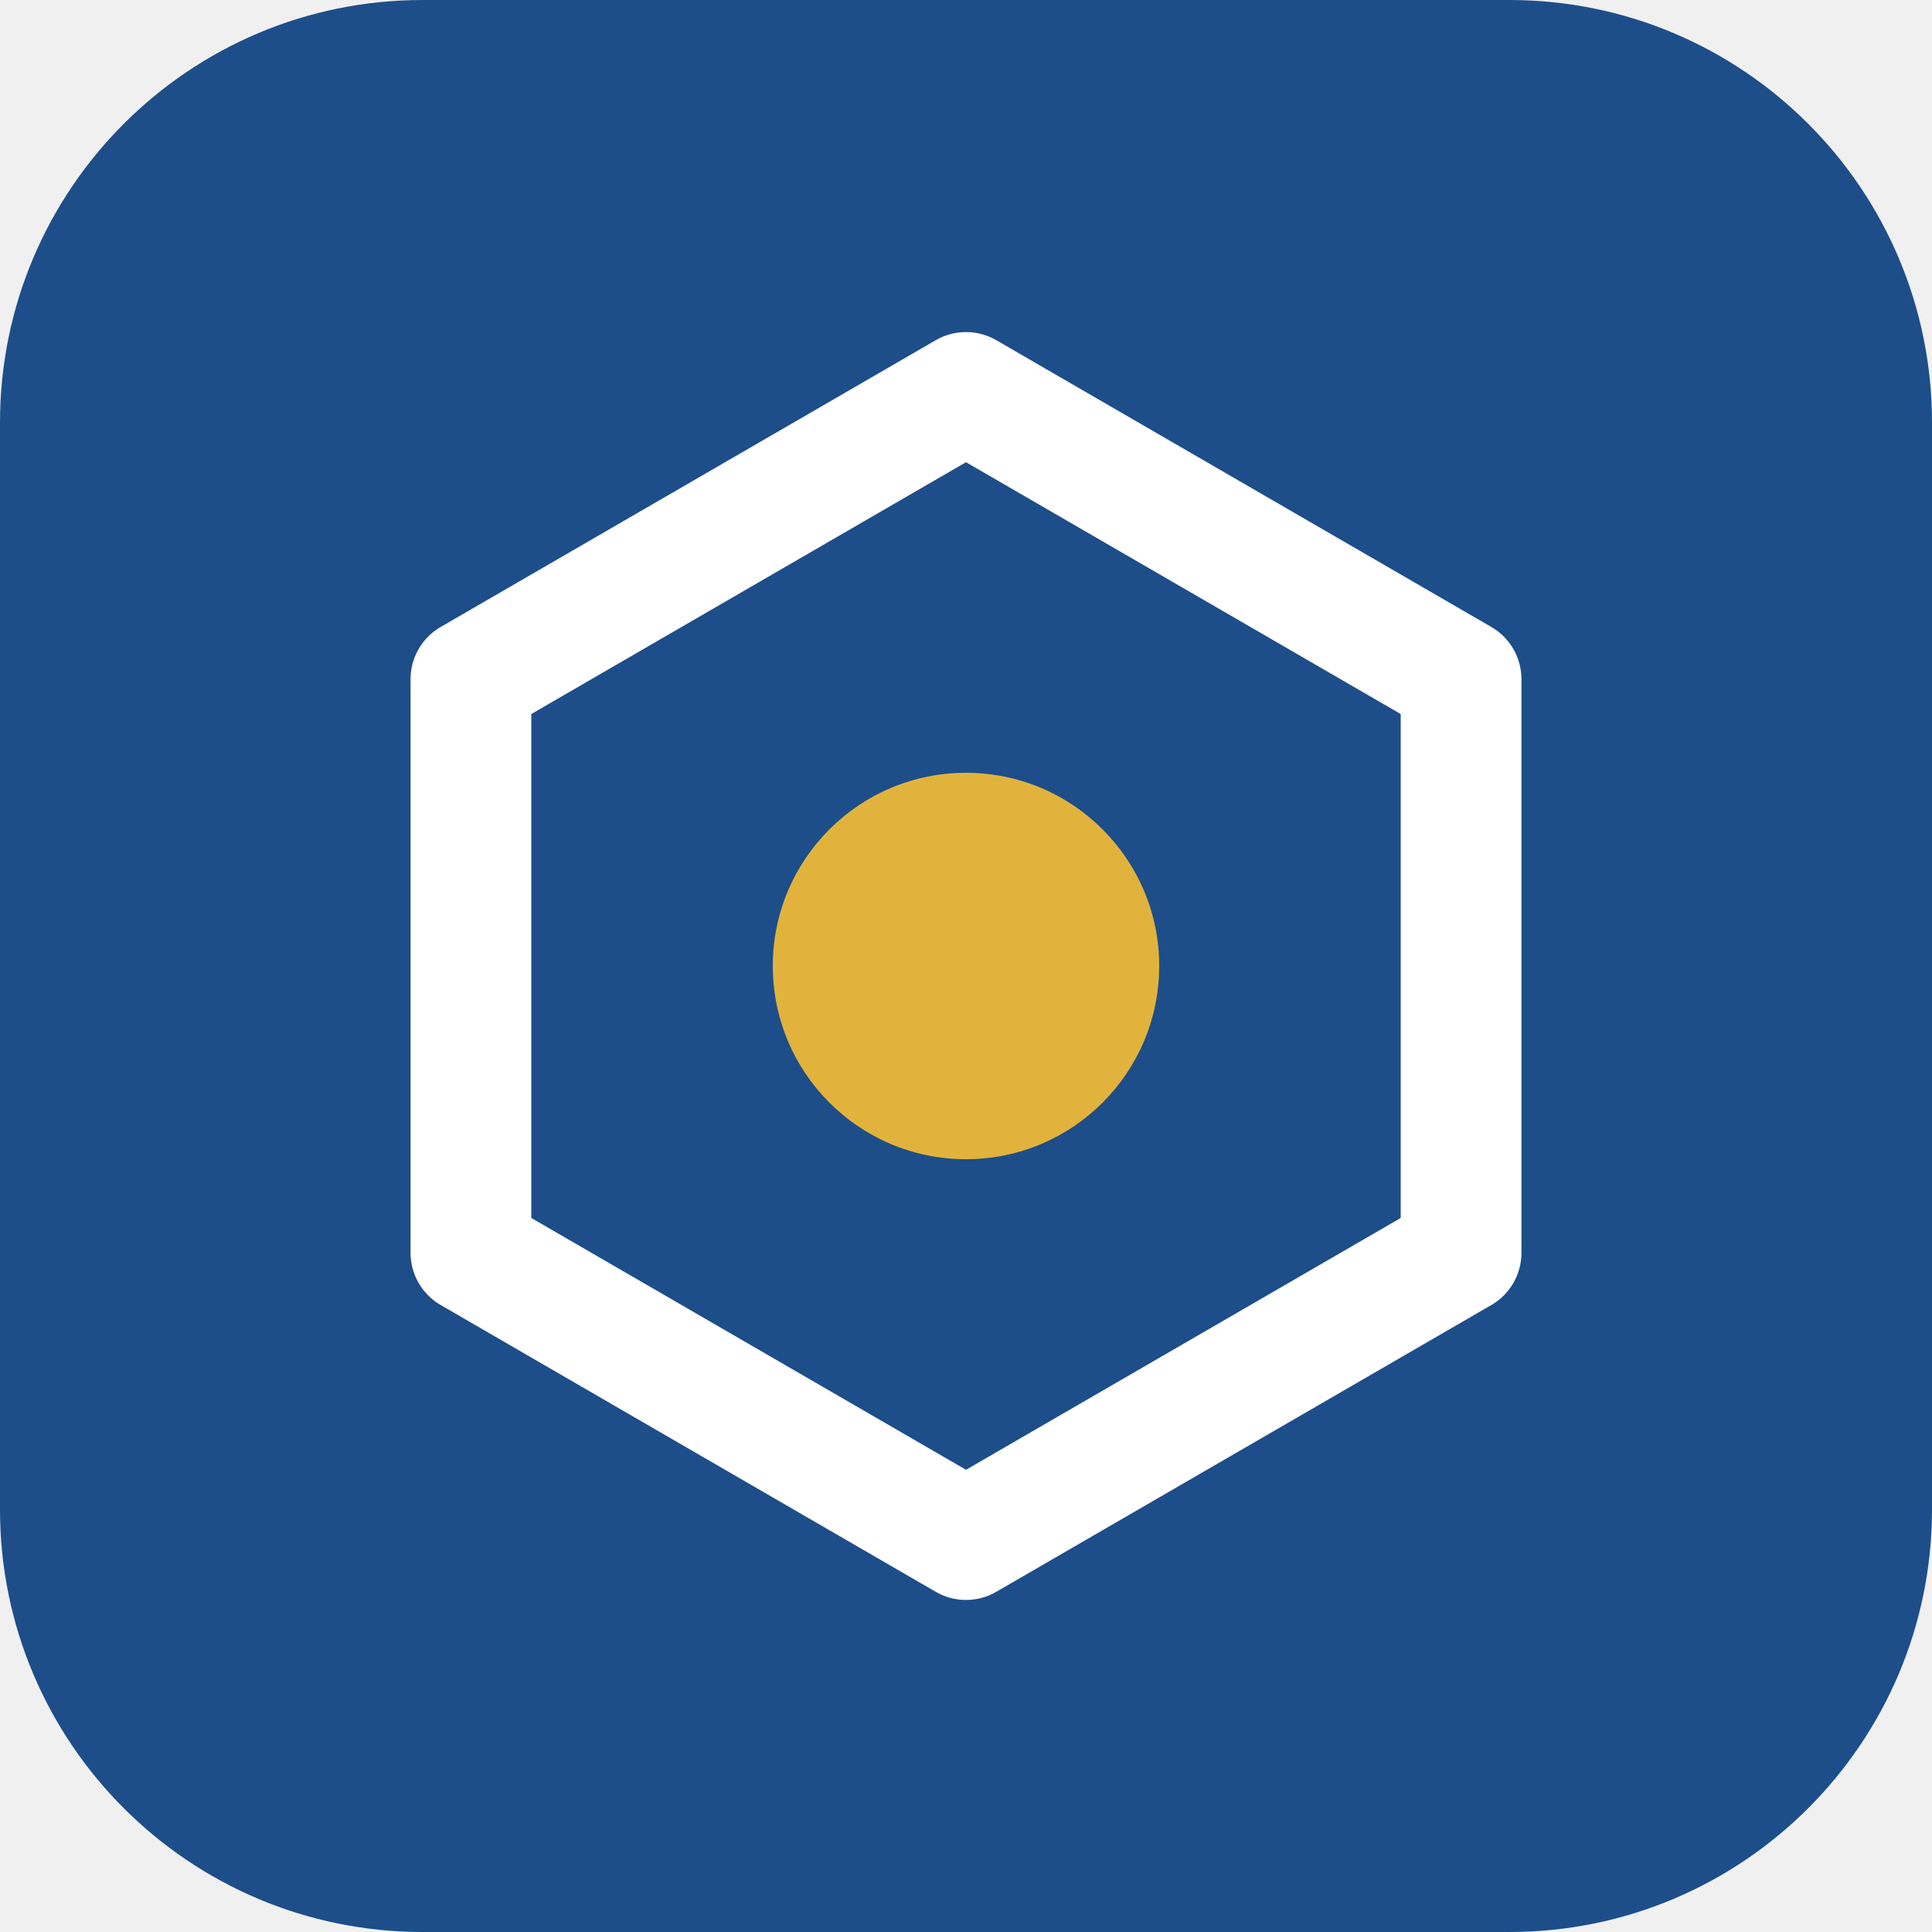
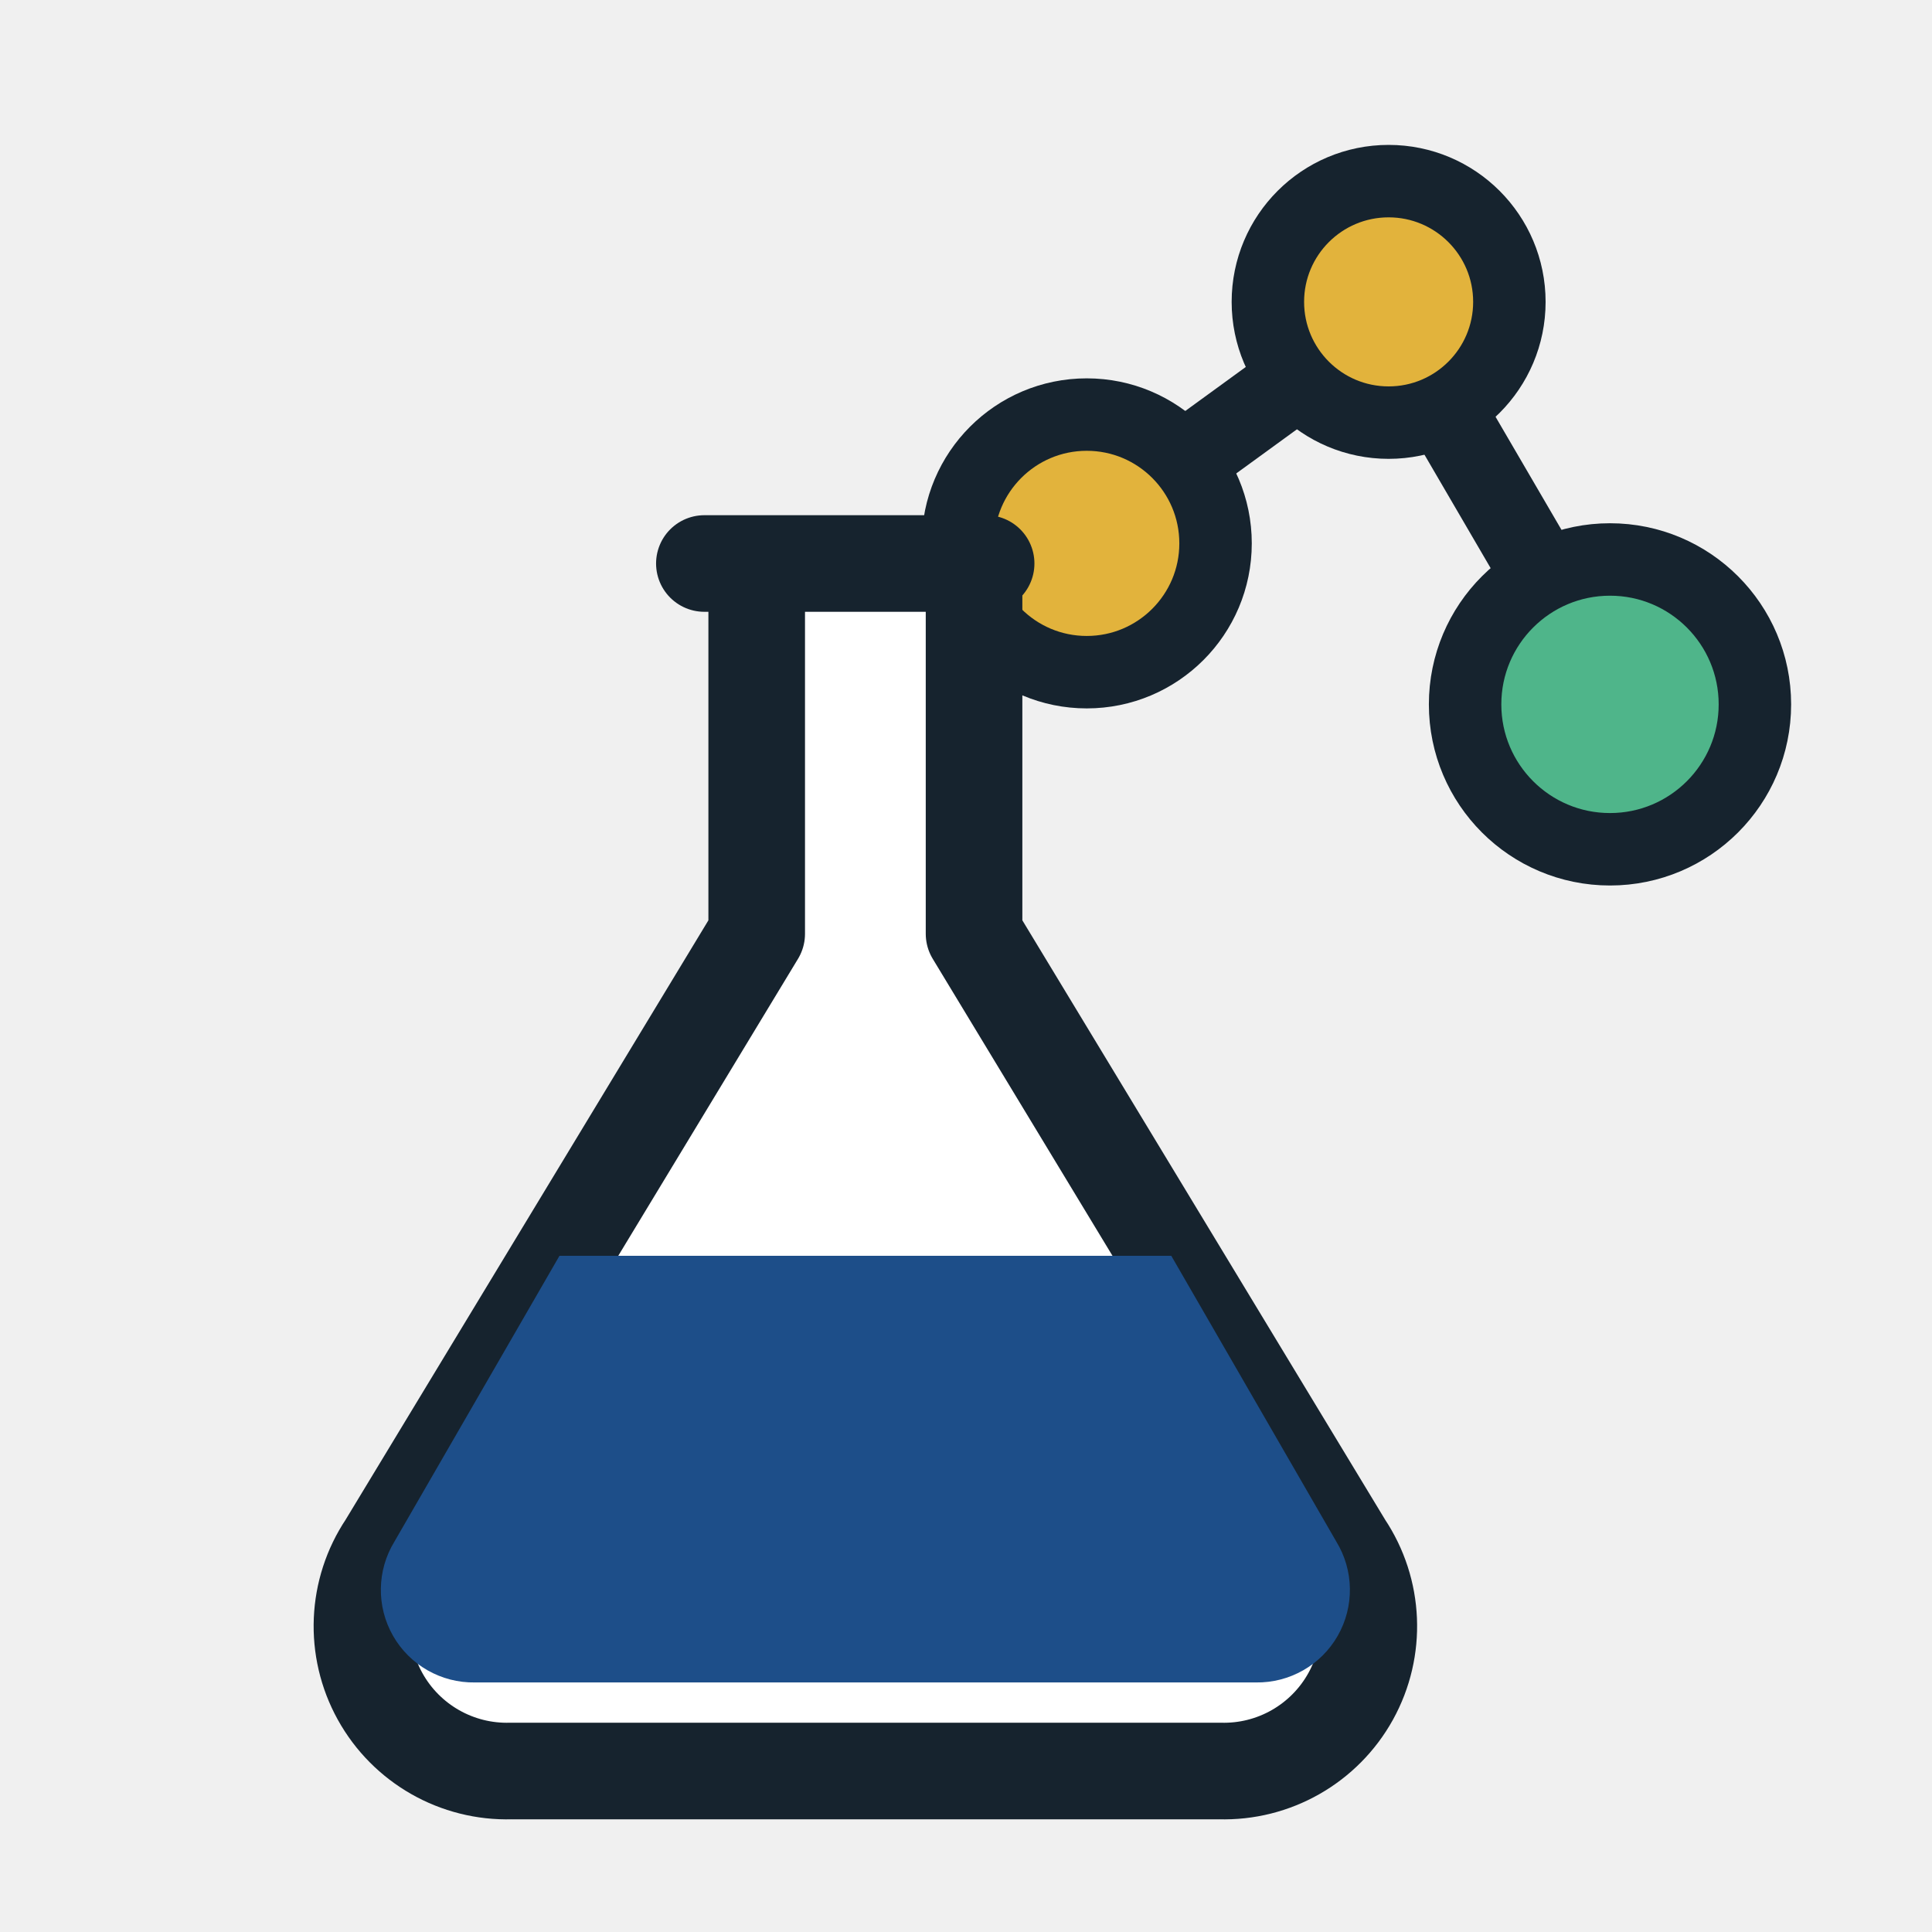
- <svg xmlns="http://www.w3.org/2000/svg" viewBox="0 0 32 32">
-   <rect width="32" height="32" rx="7" fill="#1D4E89" />
-   <path d="M16 6.5 24.2 11.25v9.5L16 25.5l-8.2-4.75v-9.5z" fill="none" stroke="#fff" stroke-width="2" stroke-linejoin="round" />
-   <circle cx="16" cy="16" r="3.2" fill="#E2B33C" />
+ <svg xmlns="http://www.w3.org/2000/svg" viewBox="0 0 48 48">
+   <path d="M28 12.5 33.5 8.5M35.5 9.5 39 15.5" stroke="#16232E" stroke-width="2" stroke-linecap="round" fill="none" />
+   <circle cx="27" cy="13.5" r="3.2" fill="#E2B33C" stroke="#16232E" stroke-width="1.8" />
+   <circle cx="34.5" cy="7.5" r="3" fill="#E2B33C" stroke="#16232E" stroke-width="1.8" />
+   <circle cx="40" cy="17.5" r="3.6" fill="#4FB58A" stroke="#16232E" stroke-width="1.8" />
+   <path d="M17.5 14h7M18.8 14v9.2L9.6 38.4A3.6 3.6 0 0 0 12.7 44h17.6a3.6 3.6 0 0 0 3.1-5.6L24.2 23.2V14" fill="#fff" stroke="#16232E" stroke-width="2.4" stroke-linejoin="round" stroke-linecap="round" />
+   <path d="M13.9 31.2h15.2l4.1 7.1a2.3 2.3 0 0 1-2 3.5H11.8a2.3 2.3 0 0 1-2-3.5z" fill="#1D4E89" />
</svg>
